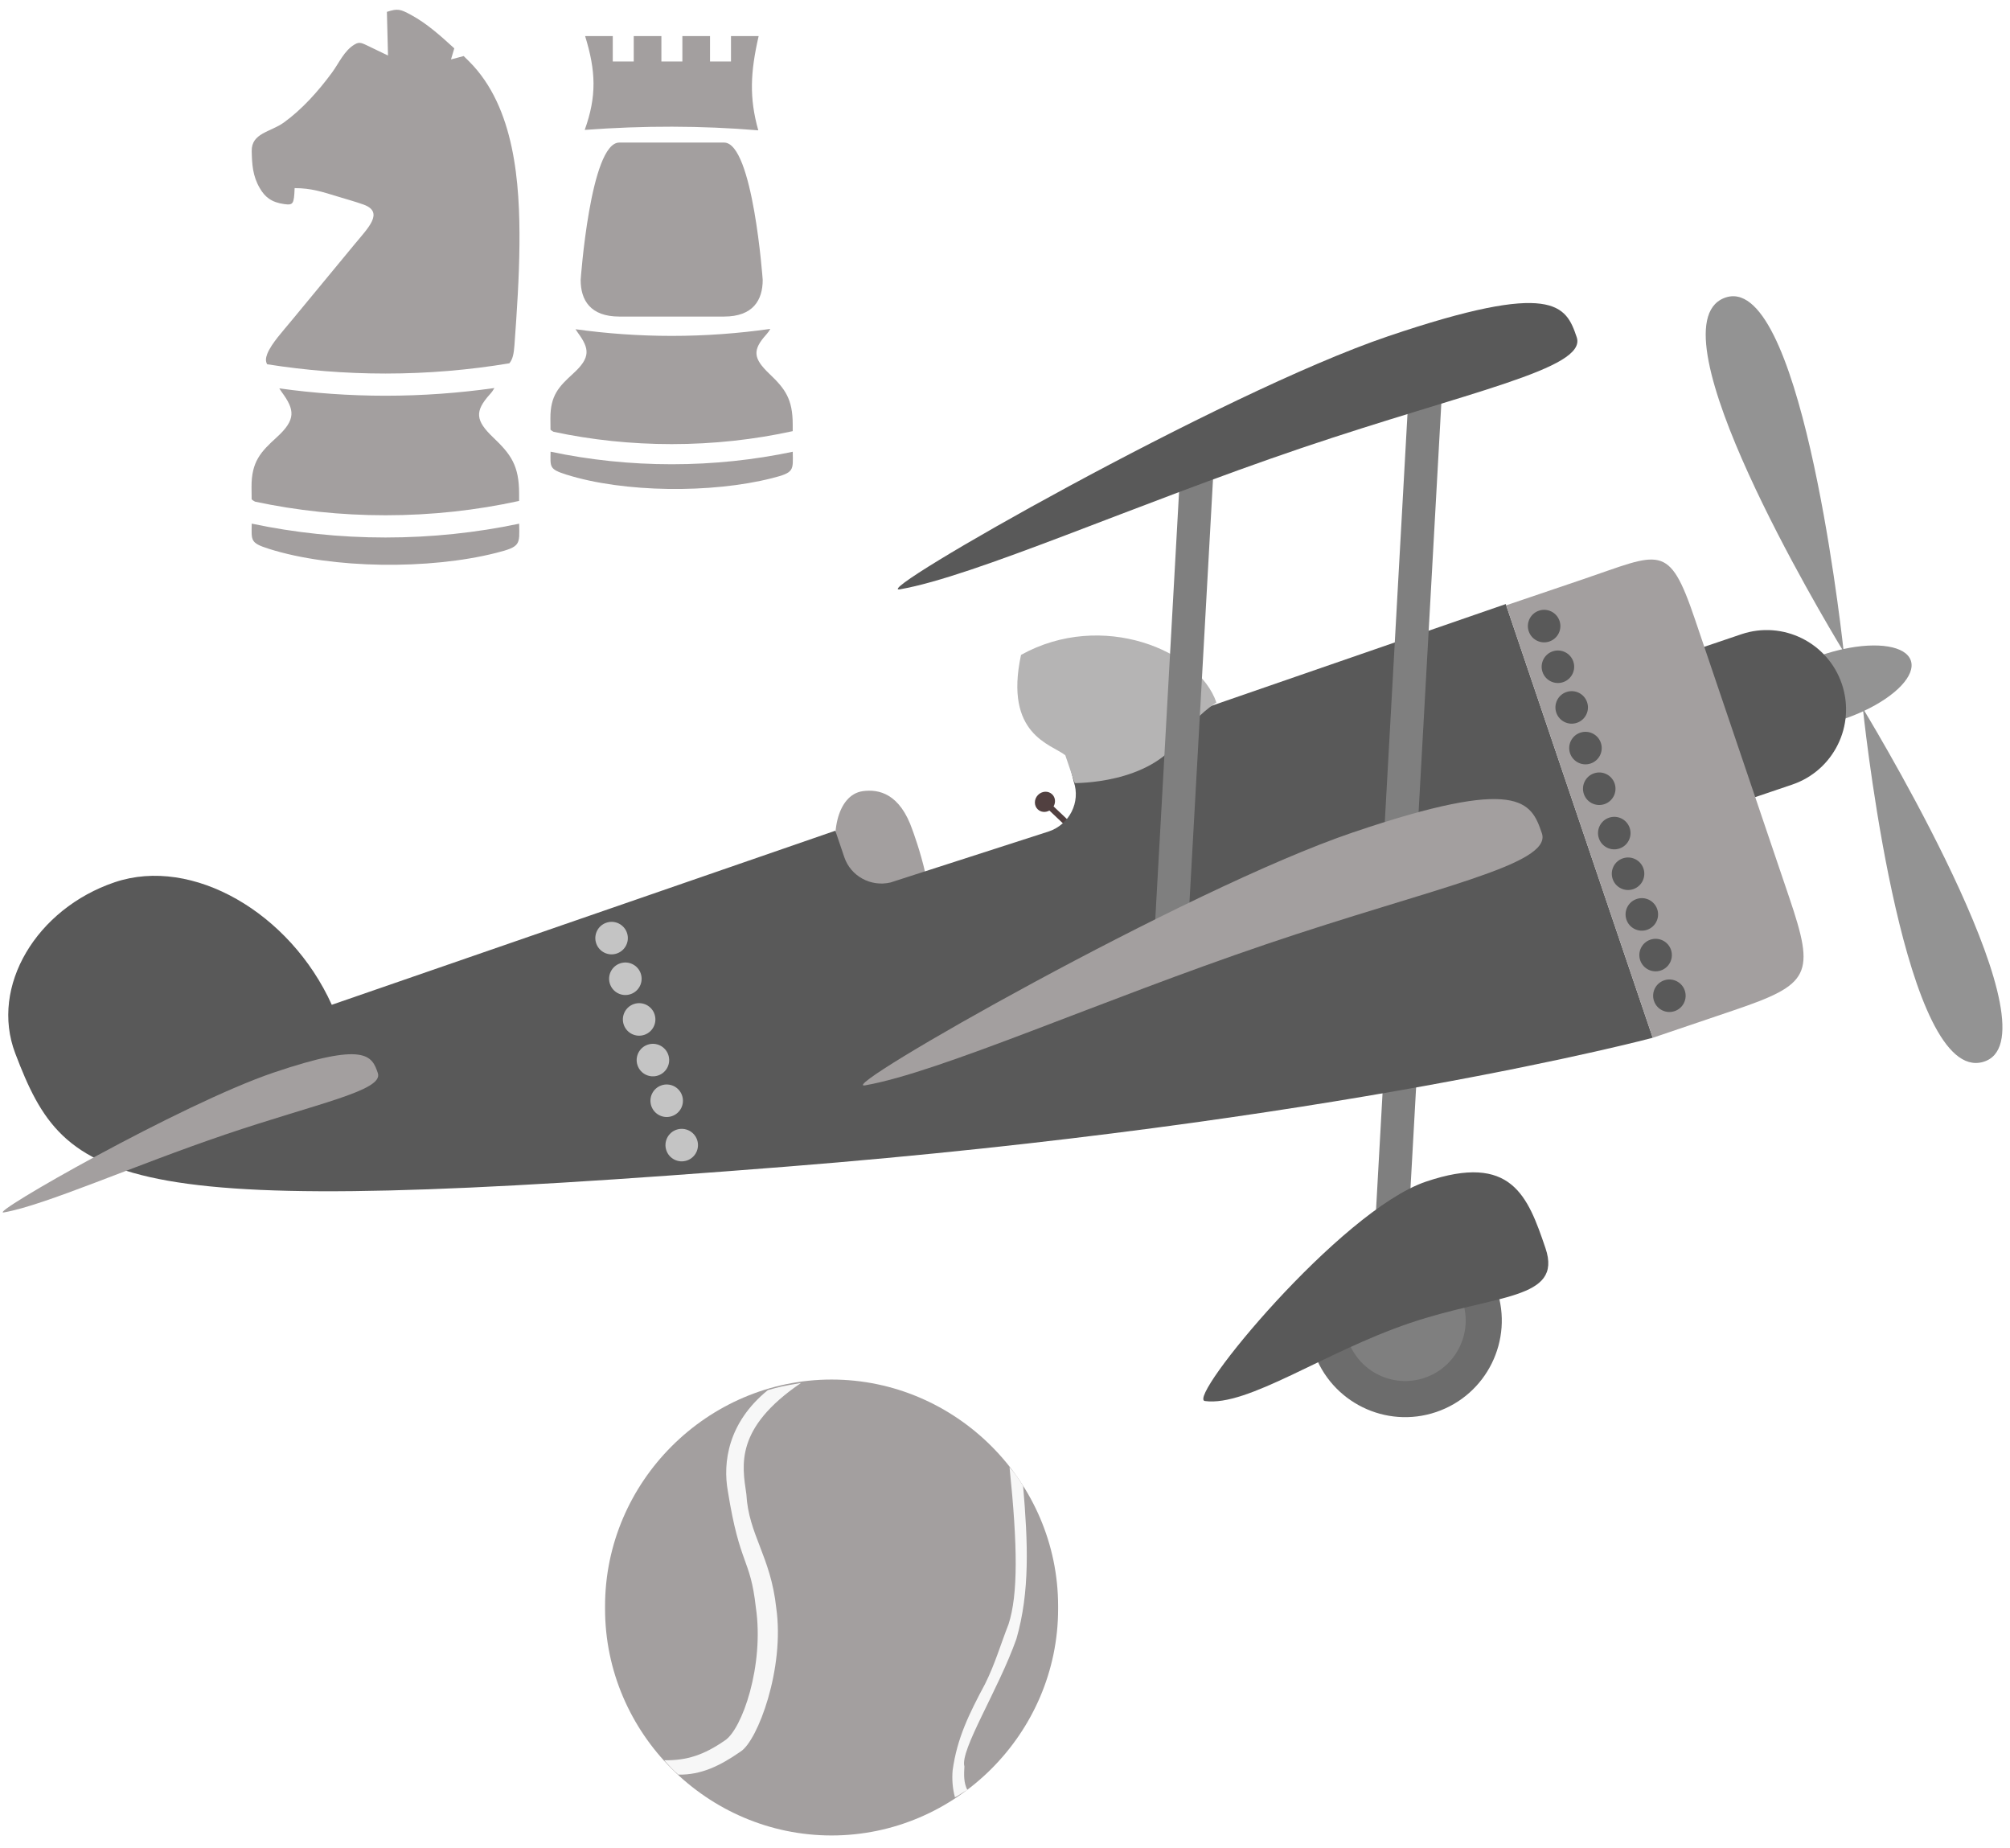
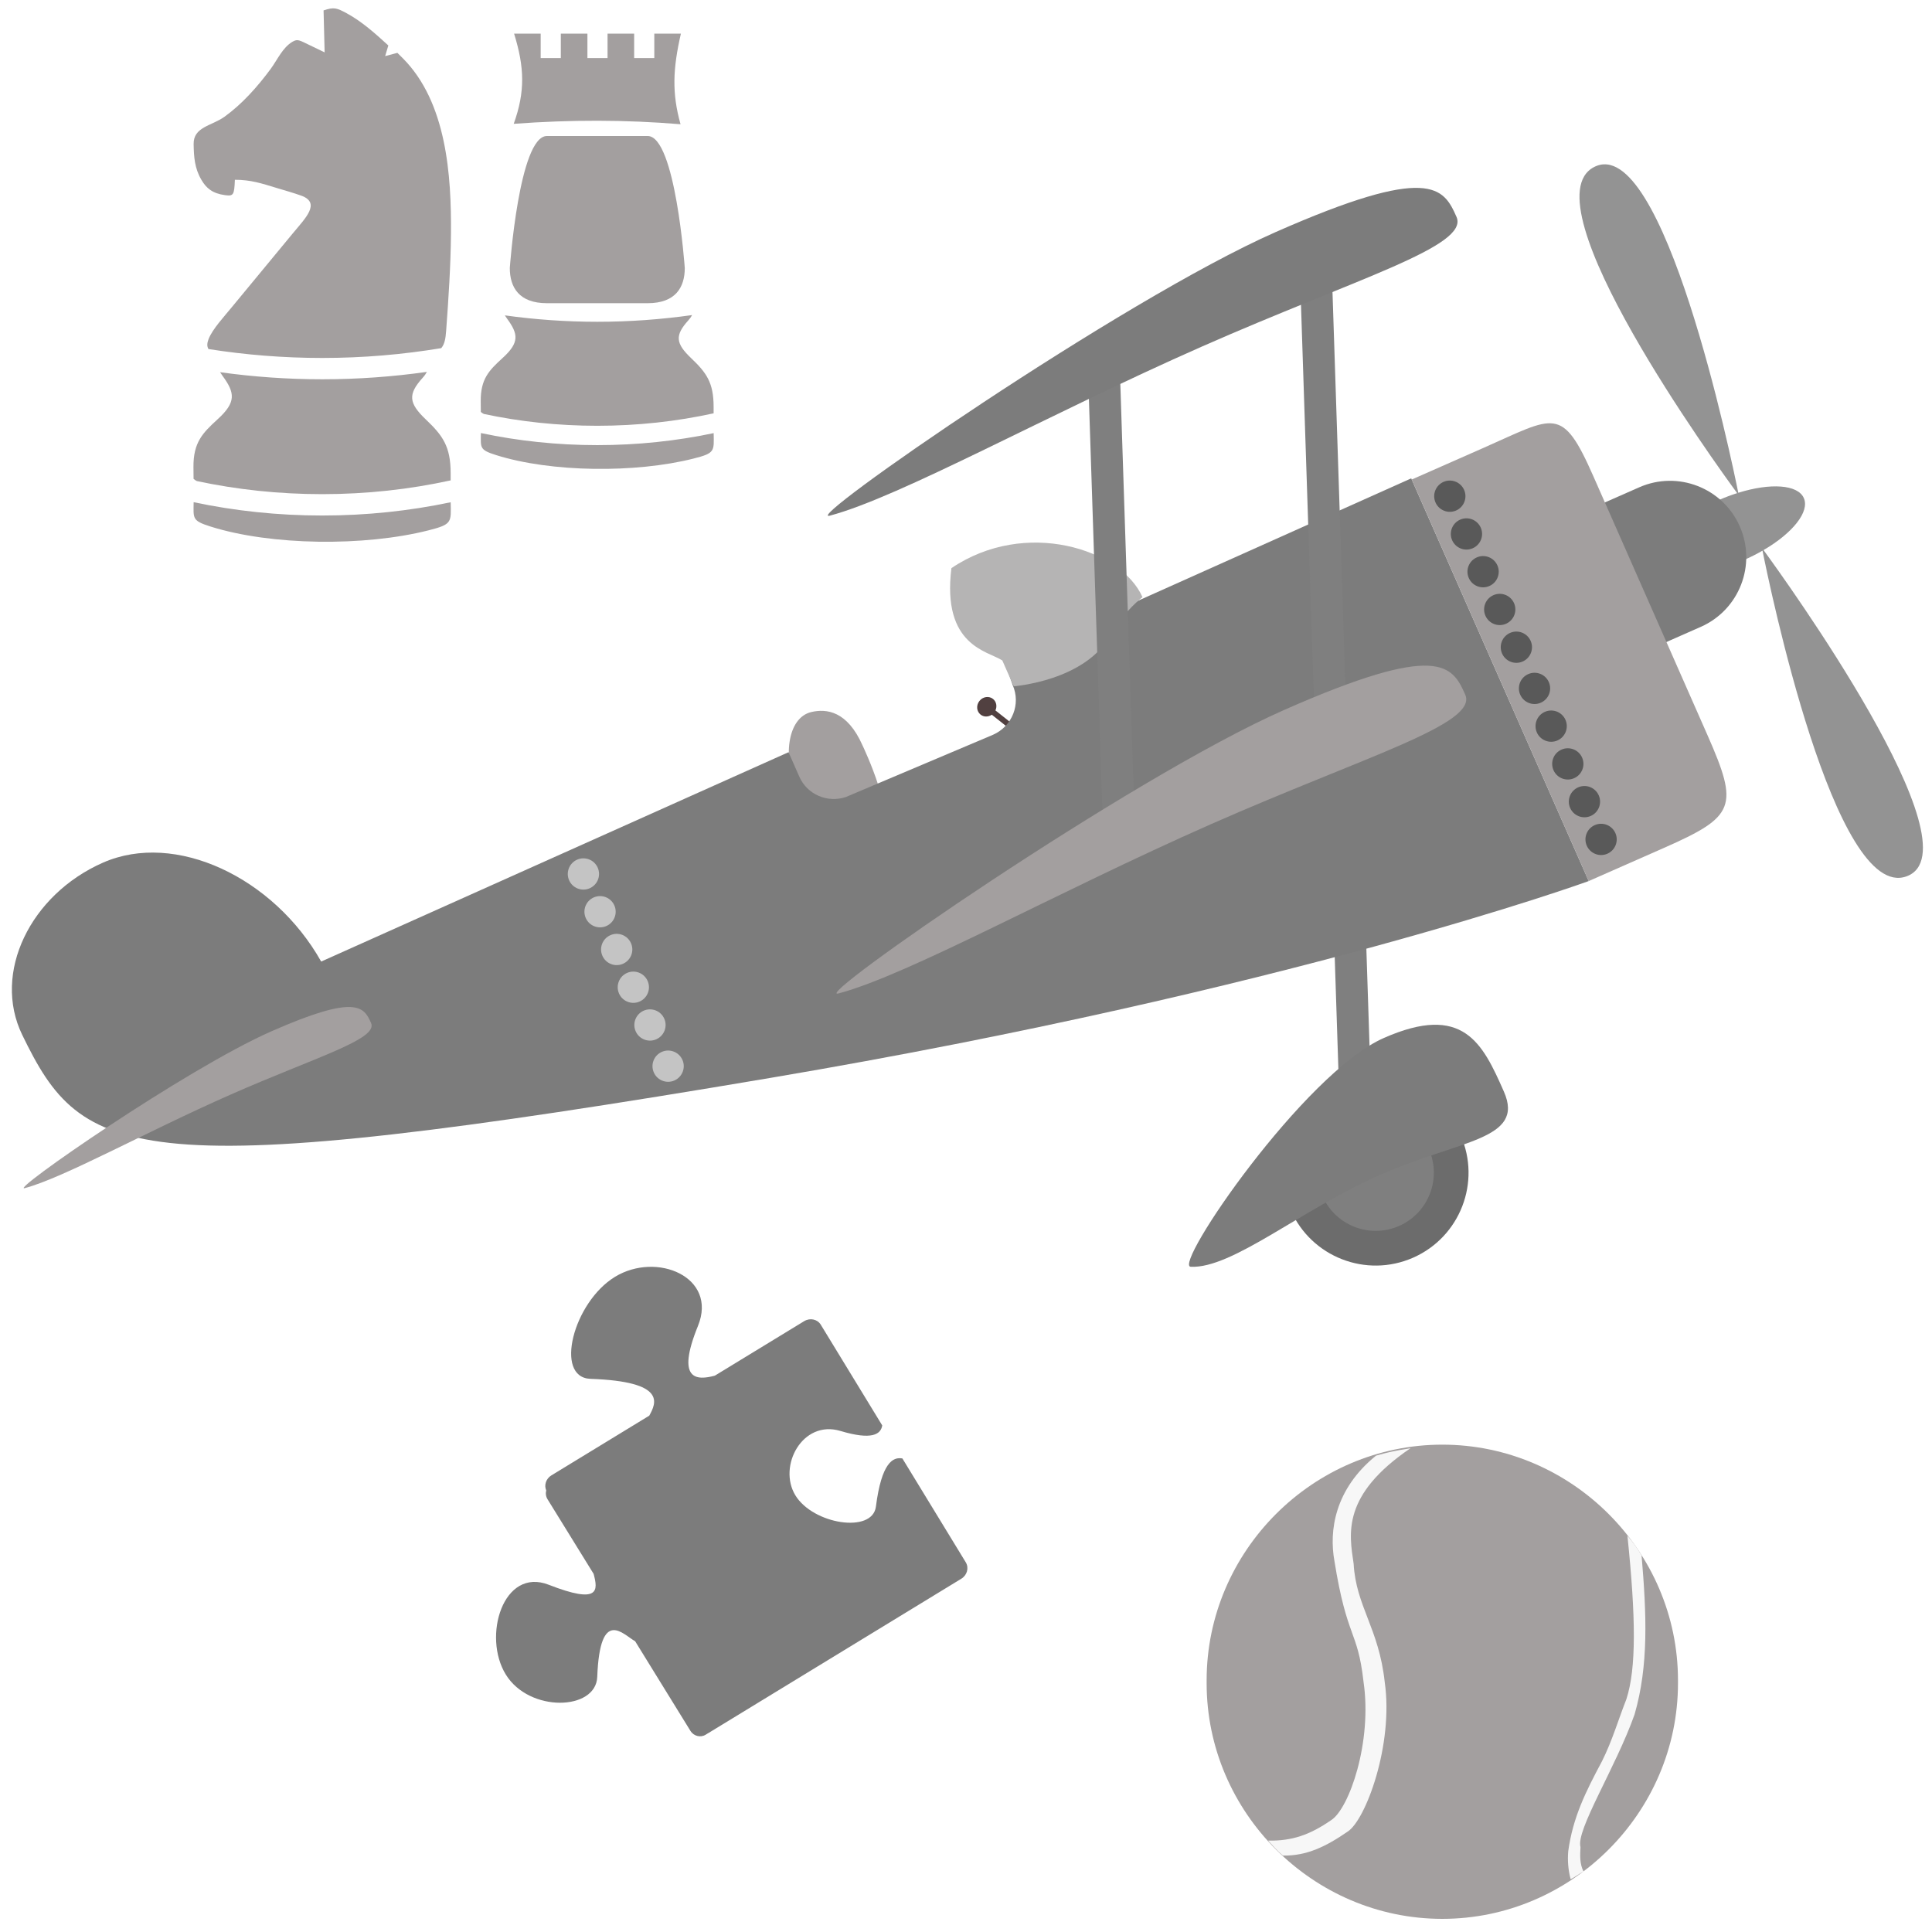
- <svg xmlns="http://www.w3.org/2000/svg" width="100%" height="100%" viewBox="0 0 136 125" version="1.1" xml:space="preserve" style="fill-rule:evenodd;clip-rule:evenodd;stroke-linejoin:round;stroke-miterlimit:1.414;">
+ <svg xmlns="http://www.w3.org/2000/svg" width="100%" height="100%" viewBox="0 0 136 136" version="1.1" xml:space="preserve" style="fill-rule:evenodd;clip-rule:evenodd;stroke-linejoin:round;stroke-miterlimit:1.414;">
  <g id="games">
    <g>
-       <path d="M45.45,31.405c-2.825,0 -5.575,-0.294 -8.197,-0.849c-0.012,1.043 -0.106,1.177 1.063,1.548c3.883,1.227 9.832,1.28 13.907,0.246c1.519,-0.383 1.44,-0.509 1.415,-1.79c-2.617,0.551 -5.363,0.845 -8.188,0.845Zm-6.51,-9.134c0.046,0.072 0.092,0.142 0.151,0.226c0.8,1.088 0.888,1.685 -0.314,2.777c-0.964,0.881 -1.545,1.476 -1.536,3.042l0.007,0.752c0.053,0.054 0.127,0.098 0.21,0.142c2.552,0.545 5.229,0.833 7.992,0.833c2.83,0 5.575,-0.305 8.186,-0.877l0,-0.455c0,-1.715 -0.51,-2.408 -1.578,-3.423c-1.1,-1.048 -1.159,-1.607 -0.203,-2.665c0.119,-0.132 0.203,-0.255 0.266,-0.374c-2.162,0.307 -4.39,0.473 -6.671,0.473c-2.224,0 -4.397,-0.158 -6.51,-0.451Zm10.053,-12.627c1.957,0 2.613,9.292 2.613,9.292c0,1.368 -0.656,2.478 -2.613,2.478l-7.092,0c-1.957,0 -2.613,-1.11 -2.613,-2.478c0,0 0.656,-9.292 2.613,-9.292l7.092,0Zm2.338,-7.203c-0.561,2.452 -0.642,4.179 -0.024,6.376c-3.851,-0.322 -7.767,-0.325 -11.744,-0.029c0.821,-2.282 0.757,-3.987 0.027,-6.347l1.871,0l0,1.719l1.419,0l0,-1.719l1.871,0l0,1.719l1.419,0l0,-1.719l1.871,0l0,1.719l1.419,0l0,-1.719l1.871,0Z" style="fill:#a39f9f;" />
-       <path d="M18.895,26.272c0.051,0.08 0.102,0.157 0.167,0.25c0.884,1.201 0.981,1.861 -0.346,3.067c-1.065,0.973 -1.707,1.629 -1.697,3.359l0.008,0.831c0.058,0.059 0.14,0.108 0.231,0.156c2.819,0.602 5.776,0.921 8.826,0.921c3.125,0 6.157,-0.338 9.04,-0.969l0,-0.503c0,-1.893 -0.563,-2.658 -1.742,-3.78c-1.215,-1.158 -1.281,-1.774 -0.225,-2.943c0.132,-0.145 0.225,-0.282 0.295,-0.412c-2.389,0.338 -4.849,0.521 -7.368,0.521c-2.456,0 -4.856,-0.174 -7.189,-0.498m7.189,10.088c-3.12,0 -6.156,-0.326 -9.052,-0.938c-0.013,1.152 -0.117,1.299 1.174,1.709c4.289,1.355 10.858,1.413 15.358,0.272c1.678,-0.423 1.59,-0.562 1.563,-1.977c-2.891,0.608 -5.923,0.934 -9.043,0.934m8.723,-12.992c-0.041,0.544 -0.107,0.926 -0.344,1.209c-2.7,0.448 -5.497,0.692 -8.379,0.692c-2.749,0 -5.425,-0.22 -8.008,-0.628c-0.121,-0.203 -0.095,-0.435 0.008,-0.704c0.277,-0.705 1.096,-1.58 1.644,-2.252l4.271,-5.17c0.909,-1.1 2.011,-2.161 0.603,-2.675c-0.571,-0.203 -1.153,-0.363 -1.736,-0.54c-1.052,-0.322 -1.815,-0.574 -2.931,-0.574c-0.042,1.075 -0.096,1.162 -0.694,1.082c-0.884,-0.12 -1.321,-0.488 -1.664,-1.082c-0.483,-0.823 -0.528,-1.623 -0.545,-2.506c-0.025,-1.22 1.27,-1.283 2.172,-1.931c1.229,-0.886 2.326,-2.109 3.264,-3.384c0.474,-0.648 0.824,-1.485 1.528,-1.899c0.366,-0.218 0.507,-0.085 1.174,0.229l1.083,0.522l-0.075,-2.954c0.74,-0.245 0.92,-0.179 1.632,0.204c1.086,0.59 2.004,1.421 2.928,2.264l-0.223,0.749l0.859,-0.228l0.378,0.373c3.093,3.098 3.43,8.253 3.395,12.373c-0.02,2.267 -0.171,4.522 -0.34,6.83" style="fill:#a39f9f;fill-rule:nonzero;" />
+       <path d="M42.048,31.334c-2.825,0 -5.575,-0.294 -8.196,-0.849c-0.012,1.044 -0.107,1.177 1.062,1.548c3.884,1.227 9.832,1.28 13.907,0.247c1.52,-0.384 1.441,-0.51 1.416,-1.791c-2.618,0.551 -5.364,0.845 -8.189,0.845Zm-6.51,-9.134c0.046,0.072 0.092,0.142 0.152,0.226c0.8,1.088 0.887,1.686 -0.314,2.778c-0.964,0.88 -1.545,1.475 -1.536,3.041l0.007,0.752c0.052,0.054 0.126,0.098 0.209,0.142c2.553,0.545 5.23,0.833 7.992,0.833c2.83,0 5.575,-0.305 8.186,-0.877l0,-0.455c0,-1.714 -0.51,-2.407 -1.577,-3.423c-1.101,-1.048 -1.16,-1.607 -0.204,-2.665c0.119,-0.131 0.204,-0.255 0.267,-0.373c-2.163,0.306 -4.39,0.472 -6.672,0.472c-2.223,0 -4.397,-0.158 -6.51,-0.451Zm10.053,-12.626c1.957,0 2.613,9.291 2.613,9.291c0,1.368 -0.656,2.478 -2.613,2.478l-7.091,0c-1.957,0 -2.613,-1.11 -2.613,-2.478c0,0 0.656,-9.291 2.613,-9.291l7.091,0Zm2.339,-7.204c-0.561,2.453 -0.643,4.179 -0.024,6.376c-3.851,-0.322 -7.767,-0.325 -11.744,-0.029c0.821,-2.282 0.756,-3.987 0.027,-6.347l1.871,0l0,1.719l1.418,0l0,-1.719l1.872,0l0,1.719l1.418,0l0,-1.719l1.872,0l0,1.719l1.418,0l0,-1.719l1.872,0Z" style="fill:#a39f9f;" />
+       <path d="M15.493,26.201c0.051,0.08 0.102,0.157 0.168,0.25c0.883,1.201 0.98,1.861 -0.347,3.067c-1.064,0.973 -1.706,1.63 -1.696,3.359l0.008,0.831c0.058,0.059 0.139,0.108 0.231,0.156c2.819,0.602 5.775,0.921 8.826,0.921c3.125,0 6.156,-0.338 9.04,-0.969l0,-0.503c0,-1.893 -0.564,-2.658 -1.742,-3.78c-1.216,-1.157 -1.281,-1.774 -0.225,-2.943c0.131,-0.145 0.225,-0.282 0.294,-0.412c-2.388,0.338 -4.848,0.521 -7.367,0.521c-2.456,0 -4.856,-0.174 -7.19,-0.498m7.19,10.088c-3.12,0 -6.157,-0.325 -9.052,-0.938c-0.013,1.152 -0.118,1.299 1.174,1.709c4.288,1.356 10.857,1.414 15.357,0.273c1.678,-0.424 1.591,-0.563 1.563,-1.978c-2.89,0.609 -5.923,0.934 -9.042,0.934m8.722,-12.991c-0.04,0.543 -0.106,0.925 -0.344,1.209c-2.699,0.447 -5.497,0.691 -8.378,0.691c-2.749,0 -5.425,-0.22 -8.009,-0.628c-0.121,-0.203 -0.094,-0.435 0.009,-0.703c0.276,-0.706 1.095,-1.581 1.643,-2.253l4.271,-5.17c0.909,-1.099 2.011,-2.161 0.604,-2.674c-0.572,-0.204 -1.153,-0.364 -1.737,-0.541c-1.052,-0.322 -1.814,-0.574 -2.93,-0.574c-0.043,1.075 -0.097,1.162 -0.695,1.082c-0.884,-0.12 -1.321,-0.488 -1.664,-1.082c-0.483,-0.823 -0.528,-1.623 -0.544,-2.506c-0.026,-1.22 1.27,-1.283 2.172,-1.931c1.229,-0.886 2.325,-2.108 3.263,-3.384c0.474,-0.648 0.824,-1.484 1.528,-1.899c0.367,-0.218 0.507,-0.085 1.174,0.229l1.084,0.522l-0.075,-2.954c0.739,-0.245 0.919,-0.179 1.632,0.204c1.085,0.591 2.004,1.422 2.927,2.264l-0.223,0.749l0.859,-0.228l0.378,0.374c3.093,3.097 3.431,8.252 3.395,12.372c-0.02,2.267 -0.17,4.522 -0.34,6.831" style="fill:#a39f9f;fill-rule:nonzero;" />
    </g>
    <g>
-       <path d="M70.219,54.752c-0.264,-0.25 -0.262,-0.683 0.005,-0.965c0.268,-0.282 0.699,-0.308 0.964,-0.057c0.223,0.211 0.254,0.551 0.099,0.821l3.051,2.891l-0.272,0.288l-3.061,-2.9c-0.256,0.144 -0.574,0.123 -0.786,-0.078" style="fill:#514040;fill-rule:nonzero;" />
-       <path d="M56.9,59.131c-0.858,-2.532 -0.273,-5.37 1.478,-5.612c1.065,-0.147 2.516,0.133 3.374,2.665c0,0 2.134,5.69 0.505,6.242l-0.772,0.262c-1.674,0.567 -3.727,-1.025 -4.585,-3.557" style="fill:#a39f9f;fill-rule:nonzero;" />
-       <path d="M95.972,70.766l-2.242,-0.125l-0.985,17.662l2.242,0.125l0.985,-17.662Z" style="fill:#7f7f7f;" />
-       <path d="M7.755,59.683c5.274,-1.788 11.889,2.084 14.694,8.288l34.071,-11.776l0.606,1.788c0.44,1.297 1.801,2.024 3.125,1.715l10.716,-3.455c1.4,-0.474 2.155,-1.979 1.687,-3.36l-0.444,-1.764l29.673,-10.256l9.944,29.339c0,0 -21.668,5.785 -58.549,8.713c-45.623,3.623 -48.774,1.477 -52.247,-7.661c-1.727,-4.543 1.45,-9.784 6.724,-11.571" style="fill:#595959;fill-rule:nonzero;" />
-       <path d="M118.788,48.245c-0.405,-1.197 1.617,-2.963 4.517,-3.946c0.455,-0.155 0.904,-0.277 1.341,-0.375c-1.214,-2.003 -13.004,-21.714 -8.007,-23.755c5.084,-2.077 7.83,21.421 8.088,23.737c2.307,-0.501 4.225,-0.217 4.563,0.78c0.338,0.997 -1.012,2.389 -3.148,3.394c1.202,1.994 13.31,22.321 8.011,23.763c-5.208,1.418 -7.833,-21.401 -8.087,-23.728c-0.406,0.188 -0.837,0.363 -1.292,0.518c-2.9,0.983 -5.58,0.809 -5.986,-0.388" style="fill:#939393;fill-rule:nonzero;" />
-       <path d="M124.623,46.268c0.951,2.808 -0.553,5.856 -3.361,6.808l-3.751,1.271c-2.808,0.952 -5.856,-0.553 -6.808,-3.361c-0.952,-2.808 0.553,-5.856 3.361,-6.808l3.751,-1.271c2.808,-0.952 5.856,0.553 6.808,3.361" style="fill:#595959;fill-rule:nonzero;" />
-       <path d="M101.911,40.947l5.21,-1.766c5.224,-1.771 5.784,-2.535 7.555,2.69l6.385,18.837c1.77,5.225 1.45,5.873 -3.775,7.644l-5.46,1.851l-9.915,-29.256Z" style="fill:#a39f9f;fill-rule:nonzero;" />
-       <path d="M103.437,42.706c0.195,0.575 0.819,0.884 1.395,0.689c0.575,-0.195 0.883,-0.82 0.688,-1.395c-0.195,-0.576 -0.819,-0.884 -1.394,-0.689c-0.576,0.195 -0.884,0.82 -0.689,1.395" style="fill:#595959;fill-rule:nonzero;" />
-       <path d="M104.369,45.457c0.195,0.575 0.819,0.884 1.395,0.688c0.575,-0.195 0.884,-0.819 0.689,-1.394c-0.196,-0.576 -0.82,-0.884 -1.395,-0.689c-0.576,0.195 -0.884,0.819 -0.689,1.395" style="fill:#595959;fill-rule:nonzero;" />
-       <path d="M105.301,48.207c0.195,0.576 0.82,0.884 1.395,0.689c0.575,-0.195 0.884,-0.819 0.689,-1.395c-0.195,-0.575 -0.82,-0.884 -1.395,-0.688c-0.576,0.194 -0.884,0.819 -0.689,1.394" style="fill:#595959;fill-rule:nonzero;" />
-       <path d="M106.233,50.958c0.195,0.575 0.82,0.884 1.395,0.689c0.576,-0.195 0.884,-0.82 0.689,-1.395c-0.195,-0.576 -0.82,-0.884 -1.395,-0.689c-0.575,0.195 -0.884,0.82 -0.689,1.395" style="fill:#595959;fill-rule:nonzero;" />
-       <path d="M107.166,53.709c0.195,0.575 0.819,0.883 1.395,0.688c0.575,-0.195 0.883,-0.819 0.688,-1.394c-0.195,-0.576 -0.819,-0.885 -1.395,-0.69c-0.575,0.196 -0.883,0.82 -0.688,1.396" style="fill:#595959;fill-rule:nonzero;" />
-       <path d="M108.183,56.709c0.195,0.575 0.819,0.884 1.395,0.689c0.575,-0.195 0.883,-0.82 0.688,-1.395c-0.195,-0.575 -0.819,-0.884 -1.395,-0.689c-0.575,0.195 -0.883,0.82 -0.688,1.395" style="fill:#595959;fill-rule:nonzero;" />
-       <path d="M109.115,59.46c0.195,0.575 0.819,0.883 1.395,0.688c0.575,-0.195 0.883,-0.819 0.689,-1.394c-0.196,-0.576 -0.82,-0.884 -1.395,-0.689c-0.576,0.195 -0.884,0.819 -0.689,1.395" style="fill:#595959;fill-rule:nonzero;" />
-       <path d="M40.339,63.813c0.195,0.575 0.819,0.883 1.395,0.688c0.575,-0.195 0.884,-0.819 0.689,-1.394c-0.195,-0.576 -0.82,-0.884 -1.395,-0.689c-0.576,0.195 -0.884,0.82 -0.689,1.395" style="fill:#c4c4c4;fill-rule:nonzero;" />
-       <path d="M41.271,66.563c0.195,0.576 0.819,0.884 1.395,0.689c0.575,-0.195 0.884,-0.819 0.689,-1.395c-0.195,-0.575 -0.82,-0.884 -1.395,-0.689c-0.576,0.195 -0.884,0.82 -0.689,1.395" style="fill:#c4c4c4;fill-rule:nonzero;" />
-       <path d="M42.203,69.314c0.195,0.575 0.82,0.884 1.395,0.689c0.576,-0.195 0.884,-0.82 0.689,-1.395c-0.195,-0.576 -0.82,-0.884 -1.395,-0.689c-0.575,0.195 -0.884,0.819 -0.689,1.395" style="fill:#c4c4c4;fill-rule:nonzero;" />
-       <path d="M43.136,72.065c0.195,0.575 0.819,0.883 1.395,0.688c0.575,-0.195 0.883,-0.819 0.688,-1.394c-0.195,-0.576 -0.819,-0.885 -1.395,-0.69c-0.575,0.196 -0.884,0.82 -0.688,1.396" style="fill:#c4c4c4;fill-rule:nonzero;" />
-       <path d="M44.068,74.815c0.195,0.575 0.819,0.884 1.395,0.689c0.575,-0.195 0.883,-0.82 0.688,-1.395c-0.195,-0.576 -0.819,-0.884 -1.394,-0.689c-0.576,0.195 -0.884,0.82 -0.689,1.395" style="fill:#c4c4c4;fill-rule:nonzero;" />
-       <path d="M45.085,77.816c0.195,0.575 0.819,0.883 1.395,0.688c0.575,-0.195 0.883,-0.819 0.689,-1.394c-0.196,-0.576 -0.82,-0.884 -1.396,-0.69c-0.575,0.196 -0.883,0.82 -0.688,1.396" style="fill:#c4c4c4;fill-rule:nonzero;" />
-       <path d="M110.047,62.21c0.195,0.576 0.82,0.884 1.395,0.689c0.575,-0.195 0.884,-0.819 0.689,-1.395c-0.195,-0.576 -0.82,-0.884 -1.395,-0.689c-0.576,0.195 -0.884,0.82 -0.689,1.395" style="fill:#595959;fill-rule:nonzero;" />
-       <path d="M110.979,64.961c0.195,0.575 0.82,0.883 1.395,0.689c0.576,-0.195 0.884,-0.82 0.689,-1.395c-0.195,-0.576 -0.82,-0.884 -1.395,-0.689c-0.575,0.195 -0.884,0.819 -0.689,1.395" style="fill:#595959;fill-rule:nonzero;" />
-       <path d="M111.912,67.712c0.195,0.575 0.819,0.883 1.395,0.688c0.575,-0.195 0.883,-0.819 0.688,-1.395c-0.195,-0.575 -0.819,-0.883 -1.395,-0.688c-0.575,0.195 -0.883,0.819 -0.688,1.395" style="fill:#595959;fill-rule:nonzero;" />
-       <path d="M72.08,51.09c-0.951,-0.756 -4.158,-1.376 -2.996,-6.789c5.485,-3.043 12.025,-0.3 13.219,3.222c0.004,0.012 -1.342,0.805 -2.399,2.381c-2.132,3.177 -7.189,3.053 -7.183,3.073l-0.641,-1.887Z" style="fill:#b5b4b4;fill-rule:nonzero;" />
-       <path d="M0.263,82.016c2.8,-0.487 8.783,-3.169 15.002,-5.277c6.219,-2.108 10.702,-2.963 10.301,-4.146c-0.401,-1.183 -0.84,-2.141 -7.058,-0.034c-6.219,2.108 -19.475,9.671 -18.245,9.457" style="fill:#a39f9f;fill-rule:nonzero;" />
-       <path d="M97.577,26.303l-2.243,-0.125l-1.709,30.737l2.242,0.125l1.71,-30.737Z" style="fill:#7f7f7f;" />
-       <path d="M82.196,30.23l-2.242,-0.125l-1.817,32.644l2.242,0.125l1.817,-32.644Z" style="fill:#7f7f7f;" />
-       <path d="M58.533,73.42c5.068,-0.881 15.894,-5.735 27.15,-9.55c11.255,-3.815 19.369,-5.363 18.643,-7.503c-0.725,-2.141 -1.519,-3.876 -12.774,-0.061c-11.255,3.814 -35.246,17.502 -33.019,17.114" style="fill:#a39f9f;fill-rule:nonzero;" />
-       <path d="M60.89,39.866c5.068,-0.882 15.895,-5.736 27.15,-9.551c11.255,-3.814 19.369,-5.363 18.644,-7.503c-0.726,-2.141 -1.52,-3.876 -12.775,-0.061c-11.255,3.814 -35.246,17.502 -33.019,17.115" style="fill:#595959;fill-rule:nonzero;" />
-       <path d="M88.889,91.428c1.159,3.418 4.869,5.249 8.287,4.091c3.418,-1.158 5.25,-4.868 4.091,-8.286c-1.158,-3.418 -4.868,-5.25 -8.286,-4.092c-3.418,1.159 -5.25,4.869 -4.092,8.287" style="fill:#6c6c6c;fill-rule:nonzero;" />
-       <path d="M91.202,90.644c0.726,2.14 3.049,3.287 5.19,2.562c2.14,-0.726 3.288,-3.049 2.562,-5.189c-0.726,-2.141 -3.049,-3.288 -5.189,-2.563c-2.141,0.726 -3.288,3.049 -2.563,5.19" style="fill:#7f7f7f;fill-rule:nonzero;" />
-       <path d="M81.524,94.775c2.898,0.398 8.063,-3.307 13.857,-5.271c5.794,-1.964 10.386,-1.538 9.189,-5.069c-1.197,-3.531 -2.297,-6.464 -8.091,-4.5c-5.794,1.963 -16.228,14.665 -14.955,14.84" style="fill:#595959;fill-rule:nonzero;" />
+       <path d="M69.026,50.303c-0.286,-0.226 -0.322,-0.657 -0.08,-0.961c0.241,-0.305 0.669,-0.369 0.955,-0.142c0.24,0.191 0.301,0.526 0.171,0.809l3.295,2.61l-0.246,0.311l-3.305,-2.619c-0.243,0.166 -0.561,0.174 -0.79,-0.008" style="fill:#514040;fill-rule:nonzero;" />
+       <path d="M56.145,55.84c-1.078,-2.446 -0.746,-5.325 0.977,-5.72c1.048,-0.24 2.518,-0.09 3.596,2.356c0,0 2.628,5.481 1.054,6.174l-0.746,0.329c-1.617,0.713 -3.802,-0.692 -4.881,-3.139" style="fill:#a39f9f;fill-rule:nonzero;" />
+       <path d="M96.091,63.981l-2.244,0.074l0.578,17.68l2.244,-0.074l-0.578,-17.68Z" style="fill:#7f7f7f;" />
+       <path d="M7.241,60.728c5.095,-2.246 12.026,1.026 15.368,6.959l32.899,-14.737l0.761,1.727c0.552,1.253 1.973,1.857 3.264,1.432l10.369,-4.386c1.353,-0.597 1.973,-2.162 1.385,-3.496l-0.599,-1.718l28.652,-12.835l12.495,28.347c0,0 -21.073,7.674 -57.552,13.847c-45.125,7.635 -48.452,5.775 -52.719,-3.02c-2.121,-4.373 0.581,-9.874 5.677,-12.12" style="fill:#7c7c7c;fill-rule:nonzero;" />
+       <path d="M116.831,39.535c-0.51,-1.156 1.349,-3.095 4.151,-4.33c0.44,-0.194 0.876,-0.355 1.302,-0.492c-1.386,-1.887 -14.869,-20.481 -10.071,-22.955c4.88,-2.517 9.69,20.647 10.15,22.93c2.255,-0.702 4.19,-0.589 4.615,0.374c0.425,0.964 -0.797,2.47 -2.837,3.66c1.374,1.88 15.228,21.058 10.078,22.963c-5.063,1.872 -9.692,-20.627 -10.15,-22.922c-0.388,0.223 -0.801,0.436 -1.241,0.63c-2.803,1.235 -5.487,1.299 -5.997,0.142" style="fill:#939393;fill-rule:nonzero;" />
+       <path d="M122.468,37.051c1.196,2.713 -0.034,5.881 -2.747,7.077l-3.624,1.598c-2.713,1.195 -5.882,-0.035 -7.077,-2.747c-1.196,-2.714 0.034,-5.883 2.747,-7.079l3.624,-1.597c2.713,-1.196 5.882,0.034 7.077,2.748" style="fill:#7c7c7c;fill-rule:nonzero;" />
+       <path d="M99.376,33.755l5.033,-2.219c5.048,-2.225 5.538,-3.036 7.763,2.012l8.023,18.2c2.225,5.049 1.963,5.723 -3.086,7.948l-5.275,2.325l-12.458,-28.266Z" style="fill:#a39f9f;fill-rule:nonzero;" />
+       <path d="M101.051,35.373c0.245,0.555 0.894,0.807 1.45,0.563c0.556,-0.245 0.808,-0.895 0.563,-1.45c-0.245,-0.557 -0.895,-0.809 -1.45,-0.564c-0.556,0.245 -0.809,0.895 -0.563,1.451" style="fill:#595959;fill-rule:nonzero;" />
+       <path d="M102.222,38.03c0.245,0.556 0.894,0.808 1.45,0.563c0.556,-0.245 0.808,-0.894 0.563,-1.45c-0.245,-0.556 -0.894,-0.808 -1.45,-0.563c-0.556,0.245 -0.808,0.894 -0.563,1.45" style="fill:#595959;fill-rule:nonzero;" />
+       <path d="M103.393,40.688c0.245,0.556 0.895,0.808 1.451,0.562c0.556,-0.244 0.808,-0.894 0.563,-1.45c-0.246,-0.556 -0.895,-0.808 -1.451,-0.562c-0.556,0.245 -0.808,0.894 -0.563,1.45" style="fill:#595959;fill-rule:nonzero;" />
+       <path d="M104.565,43.345c0.245,0.556 0.894,0.808 1.45,0.563c0.556,-0.245 0.808,-0.894 0.563,-1.45c-0.245,-0.556 -0.895,-0.808 -1.45,-0.563c-0.556,0.245 -0.808,0.894 -0.563,1.45" style="fill:#595959;fill-rule:nonzero;" />
+       <path d="M105.736,46.003c0.245,0.556 0.894,0.808 1.45,0.563c0.556,-0.245 0.808,-0.894 0.563,-1.45c-0.245,-0.557 -0.894,-0.809 -1.45,-0.564c-0.556,0.246 -0.808,0.895 -0.563,1.451" style="fill:#595959;fill-rule:nonzero;" />
+       <path d="M107.014,48.902c0.245,0.556 0.894,0.808 1.45,0.563c0.556,-0.245 0.808,-0.895 0.563,-1.45c-0.245,-0.556 -0.894,-0.808 -1.45,-0.563c-0.556,0.245 -0.808,0.894 -0.563,1.45" style="fill:#595959;fill-rule:nonzero;" />
+       <path d="M108.185,51.56c0.245,0.555 0.895,0.808 1.451,0.562c0.555,-0.245 0.807,-0.894 0.563,-1.45c-0.246,-0.556 -0.895,-0.808 -1.451,-0.563c-0.556,0.245 -0.808,0.895 -0.563,1.451" style="fill:#595959;fill-rule:nonzero;" />
+       <path d="M40.062,61.966c0.245,0.556 0.894,0.808 1.45,0.562c0.556,-0.245 0.808,-0.893 0.563,-1.45c-0.245,-0.556 -0.894,-0.808 -1.45,-0.563c-0.556,0.246 -0.808,0.895 -0.563,1.451" style="fill:#c4c4c4;fill-rule:nonzero;" />
+       <path d="M41.233,64.623c0.245,0.556 0.894,0.808 1.45,0.563c0.556,-0.245 0.808,-0.894 0.564,-1.45c-0.246,-0.556 -0.895,-0.808 -1.451,-0.563c-0.556,0.245 -0.808,0.894 -0.563,1.45" style="fill:#c4c4c4;fill-rule:nonzero;" />
+       <path d="M42.405,67.281c0.245,0.556 0.894,0.808 1.45,0.563c0.556,-0.245 0.808,-0.895 0.563,-1.45c-0.245,-0.557 -0.895,-0.809 -1.45,-0.564c-0.557,0.246 -0.809,0.895 -0.563,1.451" style="fill:#c4c4c4;fill-rule:nonzero;" />
+       <path d="M43.576,69.939c0.245,0.555 0.894,0.807 1.45,0.562c0.556,-0.245 0.808,-0.894 0.563,-1.45c-0.245,-0.556 -0.894,-0.808 -1.45,-0.563c-0.556,0.245 -0.808,0.895 -0.563,1.451" style="fill:#c4c4c4;fill-rule:nonzero;" />
+       <path d="M44.747,72.596c0.245,0.556 0.895,0.808 1.451,0.563c0.556,-0.245 0.807,-0.895 0.563,-1.45c-0.246,-0.556 -0.895,-0.808 -1.451,-0.563c-0.556,0.245 -0.808,0.894 -0.563,1.45" style="fill:#c4c4c4;fill-rule:nonzero;" />
+       <path d="M46.025,75.495c0.245,0.556 0.894,0.808 1.45,0.563c0.556,-0.245 0.808,-0.894 0.564,-1.45c-0.246,-0.556 -0.895,-0.808 -1.451,-0.563c-0.556,0.245 -0.808,0.894 -0.563,1.45" style="fill:#c4c4c4;fill-rule:nonzero;" />
+       <path d="M109.357,54.217c0.245,0.556 0.894,0.808 1.45,0.563c0.556,-0.245 0.808,-0.894 0.563,-1.45c-0.245,-0.556 -0.895,-0.808 -1.45,-0.563c-0.557,0.245 -0.808,0.894 -0.563,1.45" style="fill:#595959;fill-rule:nonzero;" />
+       <path d="M110.528,56.875c0.245,0.555 0.894,0.808 1.45,0.563c0.556,-0.245 0.808,-0.895 0.563,-1.45c-0.245,-0.557 -0.894,-0.809 -1.45,-0.564c-0.556,0.246 -0.808,0.895 -0.563,1.451" style="fill:#595959;fill-rule:nonzero;" />
+       <path d="M111.699,59.532c0.245,0.556 0.895,0.808 1.451,0.563c0.556,-0.245 0.808,-0.894 0.563,-1.45c-0.246,-0.556 -0.895,-0.808 -1.451,-0.563c-0.556,0.245 -0.808,0.894 -0.563,1.45" style="fill:#595959;fill-rule:nonzero;" />
+       <path d="M70.556,46.492c-1.014,-0.67 -4.263,-1.005 -3.583,-6.498c5.195,-3.516 11.951,-1.361 13.451,2.042c0.005,0.011 -1.266,0.92 -2.179,2.583c-1.843,3.353 -6.892,3.676 -6.884,3.695l-0.805,-1.822Z" style="fill:#b5b4b4;fill-rule:nonzero;" />
+       <path d="M1.749,83.635c2.747,-0.732 8.469,-3.932 14.477,-6.58c6.009,-2.649 10.399,-3.897 9.896,-5.039c-0.504,-1.143 -1.026,-2.059 -7.034,0.589c-6.009,2.648 -18.545,11.352 -17.339,11.03" style="fill:#a39f9f;fill-rule:nonzero;" />
+       <path d="M93.766,19.55l-2.245,0.074l1.01,30.768l2.244,-0.074l-1.009,-30.768Z" style="fill:#7f7f7f;" />
+       <path d="M78.791,24.82l-2.244,0.073l1.072,32.677l2.243,-0.074l-1.071,-32.676Z" style="fill:#7f7f7f;" />
+       <path d="M59.033,69.93c4.97,-1.325 15.326,-7.116 26.201,-11.909c10.874,-4.793 18.82,-7.052 17.909,-9.12c-0.912,-2.068 -1.856,-3.726 -12.73,1.067c-10.875,4.793 -33.564,20.544 -31.38,19.962" style="fill:#a39f9f;fill-rule:nonzero;" />
+       <path d="M58.419,36.298c4.97,-1.325 15.327,-7.116 26.201,-11.909c10.875,-4.793 18.82,-7.052 17.909,-9.12c-0.912,-2.068 -1.856,-3.726 -12.73,1.067c-10.875,4.793 -33.564,20.544 -31.38,19.962" style="fill:#7c7c7c;fill-rule:nonzero;" />
+       <path d="M90.86,85.188c1.456,3.302 5.313,4.799 8.615,3.344c3.303,-1.456 4.8,-5.313 3.344,-8.615c-1.455,-3.303 -5.312,-4.8 -8.615,-3.344c-3.302,1.455 -4.8,5.312 -3.344,8.615" style="fill:#6c6c6c;fill-rule:nonzero;" />
+       <path d="M93.095,84.203c0.912,2.068 3.327,3.005 5.395,2.094c2.068,-0.912 3.006,-3.327 2.095,-5.395c-0.912,-2.068 -3.328,-3.006 -5.396,-2.095c-2.068,0.912 -3.006,3.328 -2.094,5.396" style="fill:#7f7f7f;fill-rule:nonzero;" />
+       <path d="M83.819,89.172c2.922,0.141 7.739,-4.006 13.338,-6.474c5.598,-2.467 10.209,-2.448 8.706,-5.859c-1.504,-3.412 -2.859,-6.237 -8.457,-3.769c-5.598,2.467 -14.87,16.04 -13.587,16.102" style="fill:#7c7c7c;fill-rule:nonzero;" />
    </g>
-     <g>
-       <path d="M71.594,108.742c0,0.032 0,0.063 0,0.094c0,8.408 -6.919,15.327 -15.328,15.327c-8.408,0 -15.327,-6.919 -15.327,-15.327c0,-0.031 0,-0.062 0,-0.094c0,-0.031 0,-0.062 0,-0.093c0,-8.408 6.919,-15.327 15.327,-15.327c8.409,0 15.328,6.919 15.328,15.327c0,0.031 0,0.062 0,0.093Z" style="fill:#a39f9f;" />
-       <path d="M45.898,120.048c-0.375,-0.313 -0.645,-0.637 -0.961,-0.973c1.55,0.025 2.699,-0.364 4.097,-1.33c1.17,-0.737 2.691,-5.084 2.106,-9.024c-0.381,-3.381 -1.073,-2.738 -1.89,-7.833c-0.355,-1.957 0.009,-4.664 2.704,-6.85c0.736,-0.208 1.038,-0.288 2.244,-0.484c-4.487,3.049 -3.988,5.555 -3.699,7.512c0.153,2.771 1.641,4.186 2.023,7.7c0.584,4.073 -1.246,8.987 -2.415,9.724c-1.398,0.966 -2.658,1.583 -4.208,1.558l-0.001,0Z" style="fill:#f7f7f7;" />
-       <path d="M68.307,99.248c0.378,0.439 0.589,0.734 0.919,1.269c0.328,3.865 0.465,7.155 -0.454,10.349c-1.221,3.452 -3.833,7.528 -3.519,8.63c-0.029,0.531 -0.059,1.086 0.2,1.593c-0.288,0.133 -0.552,0.361 -0.839,0.494c-0.165,-0.599 -0.209,-1.246 -0.157,-1.822c0.298,-2.187 1.125,-3.846 2.191,-5.842c0.675,-1.349 1.062,-2.699 1.593,-4.049c0.646,-2.006 0.62,-5.258 0.066,-10.622l0,0Z" style="fill:#f7f7f7;" />
+     <g id="balaa">
+       <path d="M118.119,118.385c0,0.033 0,0.067 0,0.1c0,9.101 -7.489,16.59 -16.59,16.59c-9.101,0 -16.59,-7.489 -16.59,-16.59c0,-0.033 0,-0.067 0,-0.1c0,-0.034 0,-0.068 0,-0.101c0,-9.101 7.489,-16.59 16.59,-16.59c9.101,0 16.59,7.489 16.59,16.59c0,0.033 0,0.067 0,0.101Z" style="fill:#a39f9f;" />
+       <path d="M90.307,130.621c-0.406,-0.338 -0.698,-0.689 -1.041,-1.053c1.678,0.028 2.921,-0.394 4.435,-1.439c1.266,-0.798 2.912,-5.503 2.279,-9.768c-0.413,-3.659 -1.161,-2.963 -2.045,-8.477c-0.385,-2.119 0.009,-5.049 2.926,-7.415c0.797,-0.226 1.124,-0.311 2.429,-0.524c-4.856,3.301 -4.317,6.013 -4.003,8.131c0.165,2.999 1.776,4.531 2.189,8.334c0.632,4.409 -1.348,9.727 -2.614,10.525c-1.513,1.045 -2.876,1.713 -4.555,1.686l0,0Z" style="fill:#f7f7f7;" />
+       <path d="M114.561,108.108c0.41,0.475 0.637,0.794 0.994,1.373c0.356,4.184 0.504,7.745 -0.491,11.201c-1.321,3.737 -4.148,8.149 -3.808,9.341c-0.032,0.575 -0.064,1.176 0.216,1.725c-0.312,0.144 -0.597,0.391 -0.909,0.535c-0.177,-0.649 -0.225,-1.349 -0.169,-1.972c0.323,-2.367 1.217,-4.164 2.371,-6.323c0.731,-1.461 1.15,-2.922 1.724,-4.383c0.699,-2.171 0.671,-5.692 0.072,-11.497l0,0Z" style="fill:#f7f7f7;" />
    </g>
+     <path d="M38.45,104.916c-0.161,-0.373 -0.014,-0.828 0.361,-1.057l6.892,-4.205c0.485,-0.877 1.257,-2.404 -4.138,-2.593c-2.574,-0.091 -1.214,-5.386 1.726,-7.181c2.941,-1.794 7.241,0.013 5.842,3.454c-1.574,3.871 -0.073,3.839 1.186,3.504l6.291,-3.838c0.409,-0.249 0.932,-0.137 1.168,0.251l4.326,7.09c-0.102,0.63 -0.728,1.052 -2.944,0.388c-2.679,-0.802 -4.42,2.486 -3.17,4.534c1.249,2.047 5.425,2.698 5.668,0.795c0.4,-3.12 1.208,-3.513 1.864,-3.393l4.462,7.312c0.236,0.388 0.097,0.904 -0.311,1.153l-17.799,10.861c-0.013,0.007 -0.026,0.014 -0.039,0.021l-0.161,0.1c-0.361,0.223 -0.842,0.102 -1.073,-0.272l-3.893,-6.31c-0.816,-0.436 -2.474,-2.47 -2.666,2.514c-0.091,2.376 -4.775,2.526 -6.436,-0.166c-1.661,-2.692 -0.18,-7.571 3.018,-6.322c3.598,1.404 3.471,0.393 3.163,-0.766l-3.241,-5.247c-0.122,-0.196 -0.15,-0.423 -0.096,-0.627Z" style="fill:#7c7c7c;" />
  </g>
</svg>
